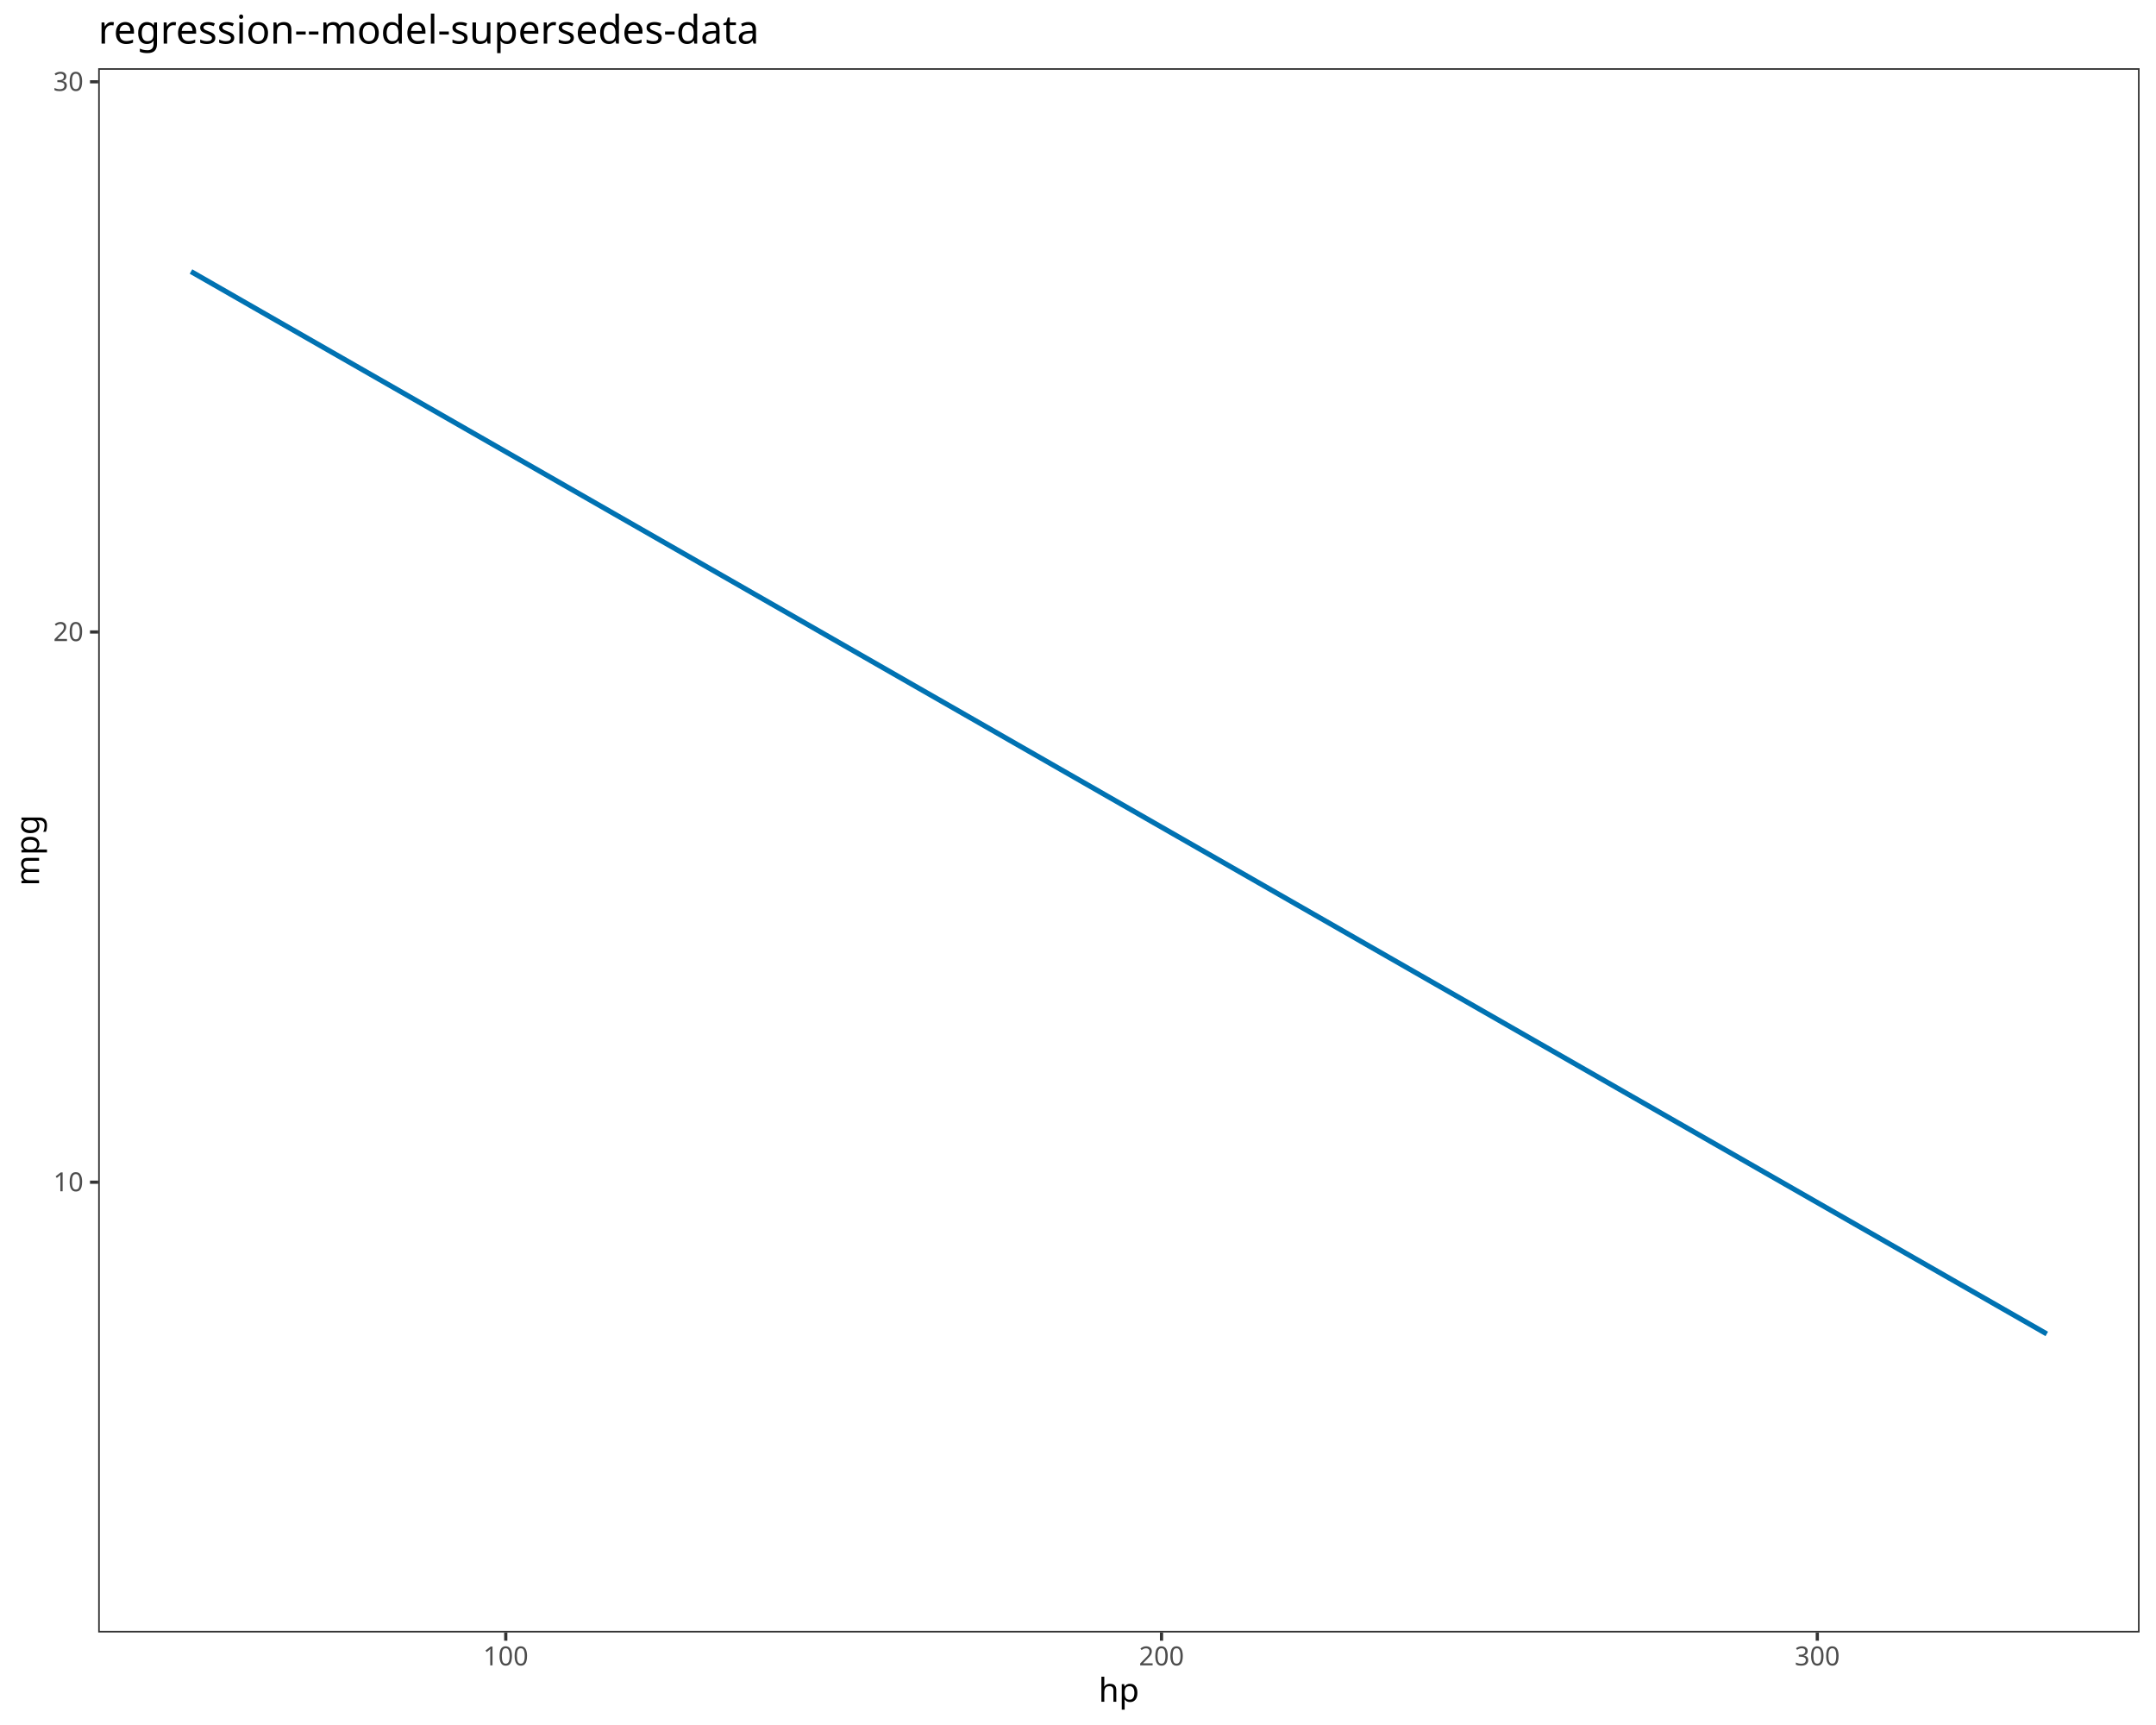
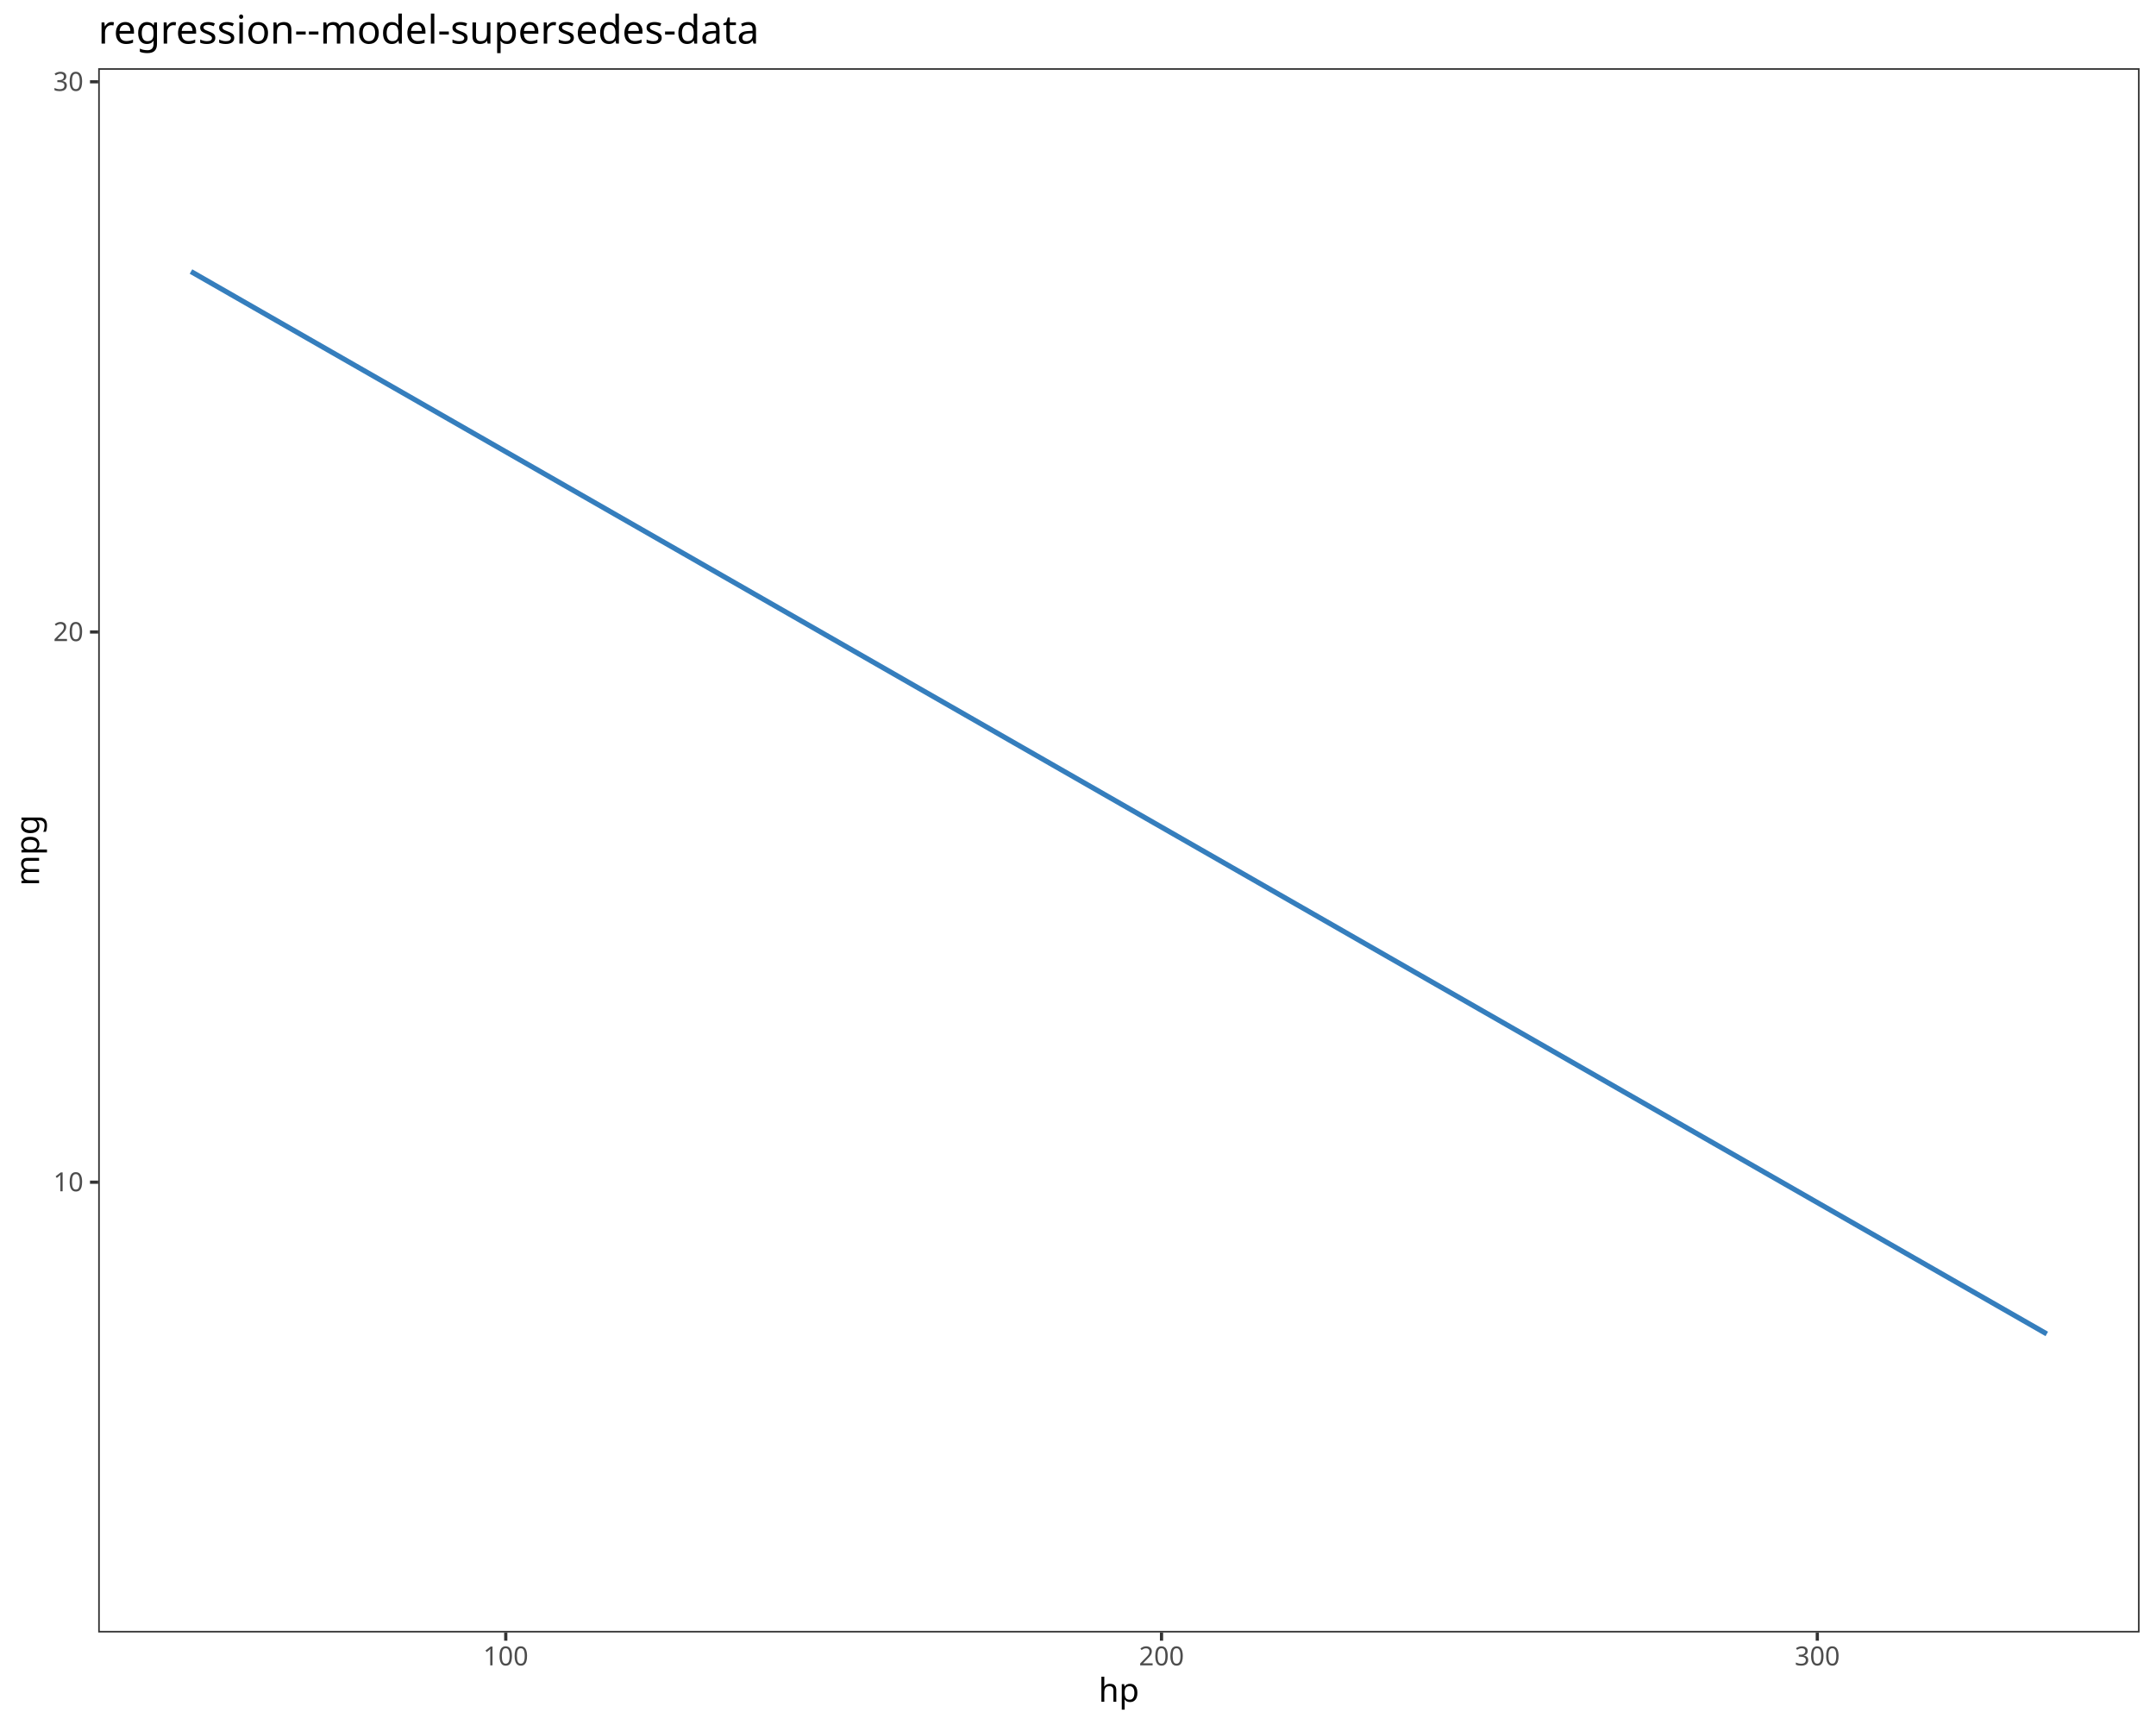
<svg xmlns="http://www.w3.org/2000/svg" class="svglite" data-engine-version="2.0" width="720.00pt" height="576.00pt" viewBox="0 0 720.00 576.00">
  <defs>
    <style type="text/css">
    .svglite line, .svglite polyline, .svglite polygon, .svglite path, .svglite rect, .svglite circle {
      fill: none;
      stroke: #000000;
      stroke-linecap: round;
      stroke-linejoin: round;
      stroke-miterlimit: 10.00;
    }
  </style>
  </defs>
  <rect width="100%" height="100%" style="stroke: none; fill: #FFFFFF;" />
  <defs>
    <clipPath id="cpMC4wMHw3MjAuMDB8MC4wMHw1NzYuMDA=">
      <rect x="0.00" y="0.00" width="720.00" height="576.00" />
    </clipPath>
  </defs>
  <g clip-path="url(#cpMC4wMHw3MjAuMDB8MC4wMHw1NzYuMDA=)">
    <rect x="0.00" y="0.00" width="720.00" height="576.00" style="stroke-width: 1.07; stroke: #FFFFFF; fill: #FFFFFF;" />
  </g>
  <defs>
    <clipPath id="cpMzIuNzl8NzE0LjUyfDIyLjc4fDU0NS4xMQ==">
      <rect x="32.79" y="22.78" width="681.73" height="522.33" />
    </clipPath>
  </defs>
  <g clip-path="url(#cpMzIuNzl8NzE0LjUyfDIyLjc4fDU0NS4xMQ==)">
    <rect x="32.79" y="22.78" width="681.73" height="522.33" style="stroke-width: 1.07; stroke: none; fill: #FFFFFF;" />
-     <polyline points="63.78,90.67 71.63,95.16 79.47,99.65 87.32,104.15 95.16,108.64 103.01,113.13 110.85,117.62 118.70,122.11 126.54,126.60 134.39,131.09 142.23,135.58 150.08,140.07 157.92,144.56 165.77,149.05 173.61,153.54 181.46,158.03 189.30,162.52 197.15,167.01 204.99,171.50 212.84,175.99 220.68,180.48 228.53,184.97 236.37,189.46 244.22,193.95 252.06,198.44 259.91,202.93 267.75,207.42 275.60,211.92 283.44,216.41 291.29,220.90 299.13,225.39 306.97,229.88 314.82,234.37 322.66,238.86 330.51,243.35 338.35,247.84 346.20,252.33 354.04,256.82 361.89,261.31 369.73,265.80 377.58,270.29 385.42,274.78 393.27,279.27 401.11,283.76 408.96,288.25 416.80,292.74 424.65,297.23 432.49,301.72 440.34,306.21 448.18,310.70 456.03,315.20 463.87,319.69 471.72,324.18 479.56,328.67 487.41,333.16 495.25,337.65 503.10,342.14 510.94,346.63 518.79,351.12 526.63,355.61 534.48,360.10 542.32,364.59 550.17,369.08 558.01,373.57 565.86,378.06 573.70,382.55 581.55,387.04 589.39,391.53 597.24,396.02 605.08,400.51 612.93,405.00 620.77,409.49 628.62,413.98 636.46,418.48 644.31,422.97 652.15,427.46 660.00,431.95 667.84,436.44 675.69,440.93 683.53,445.42 " style="stroke-width: 1.71; stroke: #0072B2; stroke-linecap: butt;" />
+     <polyline points="63.78,90.67 71.63,95.16 79.47,99.65 87.32,104.15 95.16,108.64 103.01,113.13 110.85,117.62 118.70,122.11 126.54,126.60 134.39,131.09 142.23,135.58 150.08,140.07 157.92,144.56 165.77,149.05 173.61,153.54 181.46,158.03 189.30,162.52 197.15,167.01 204.99,171.50 212.84,175.99 220.68,180.48 228.53,184.97 236.37,189.46 244.22,193.95 252.06,198.44 259.91,202.93 267.75,207.42 275.60,211.92 283.44,216.41 291.29,220.90 299.13,225.39 306.97,229.88 314.82,234.37 322.66,238.86 330.51,243.35 338.35,247.84 346.20,252.33 354.04,256.82 361.89,261.31 369.73,265.80 377.58,270.29 385.42,274.78 393.27,279.27 401.11,283.76 408.96,288.25 416.80,292.74 424.65,297.23 432.49,301.72 440.34,306.21 448.18,310.70 456.03,315.20 463.87,319.69 471.72,324.18 479.56,328.67 487.41,333.16 495.25,337.65 503.10,342.14 510.94,346.63 518.79,351.12 526.63,355.61 534.48,360.10 542.32,364.59 550.17,369.08 558.01,373.57 565.86,378.06 573.70,382.55 581.55,387.04 589.39,391.53 597.24,396.02 605.08,400.51 612.93,405.00 620.77,409.49 628.62,413.98 636.46,418.48 644.31,422.97 652.15,427.46 660.00,431.95 667.84,436.44 675.69,440.93 683.53,445.42 " style="stroke-width: 1.71; stroke: #357EBD; stroke-linecap: butt;" />
    <rect x="32.79" y="22.78" width="681.73" height="522.33" style="stroke-width: 1.07; stroke: #333333;" />
  </g>
  <g clip-path="url(#cpMC4wMHw3MjAuMDB8MC4wMHw1NzYuMDA=)">
    <text x="27.86" y="397.78" text-anchor="end" style="font-size: 8.80px; fill: #4D4D4D; font-family: sans;" textLength="9.79px" lengthAdjust="spacingAndGlyphs">10</text>
    <text x="27.86" y="214.06" text-anchor="end" style="font-size: 8.80px; fill: #4D4D4D; font-family: sans;" textLength="9.79px" lengthAdjust="spacingAndGlyphs">20</text>
    <text x="27.86" y="30.34" text-anchor="end" style="font-size: 8.80px; fill: #4D4D4D; font-family: sans;" textLength="9.79px" lengthAdjust="spacingAndGlyphs">30</text>
    <polyline points="30.05,394.75 32.79,394.75 " style="stroke-width: 1.07; stroke: #333333; stroke-linecap: butt;" />
    <polyline points="30.05,211.03 32.79,211.03 " style="stroke-width: 1.07; stroke: #333333; stroke-linecap: butt;" />
    <polyline points="30.05,27.31 32.79,27.31 " style="stroke-width: 1.07; stroke: #333333; stroke-linecap: butt;" />
    <polyline points="168.90,547.85 168.90,545.11 " style="stroke-width: 1.07; stroke: #333333; stroke-linecap: butt;" />
    <polyline points="387.89,547.85 387.89,545.11 " style="stroke-width: 1.07; stroke: #333333; stroke-linecap: butt;" />
    <polyline points="606.89,547.85 606.89,545.11 " style="stroke-width: 1.07; stroke: #333333; stroke-linecap: butt;" />
    <text x="168.90" y="556.10" text-anchor="middle" style="font-size: 8.80px; fill: #4D4D4D; font-family: sans;" textLength="14.68px" lengthAdjust="spacingAndGlyphs">100</text>
    <text x="387.89" y="556.10" text-anchor="middle" style="font-size: 8.80px; fill: #4D4D4D; font-family: sans;" textLength="14.68px" lengthAdjust="spacingAndGlyphs">200</text>
    <text x="606.89" y="556.10" text-anchor="middle" style="font-size: 8.80px; fill: #4D4D4D; font-family: sans;" textLength="14.68px" lengthAdjust="spacingAndGlyphs">300</text>
    <text x="373.66" y="568.24" text-anchor="middle" style="font-size: 11.00px; font-family: sans;" textLength="12.24px" lengthAdjust="spacingAndGlyphs">hp</text>
    <text transform="translate(13.05,283.95) rotate(-90)" text-anchor="middle" style="font-size: 11.00px; font-family: sans;" textLength="21.40px" lengthAdjust="spacingAndGlyphs">mpg</text>
    <text x="32.79" y="14.56" style="font-size: 13.20px; font-family: sans;" textLength="209.14px" lengthAdjust="spacingAndGlyphs">regression--model-supersedes-data</text>
  </g>
</svg>
